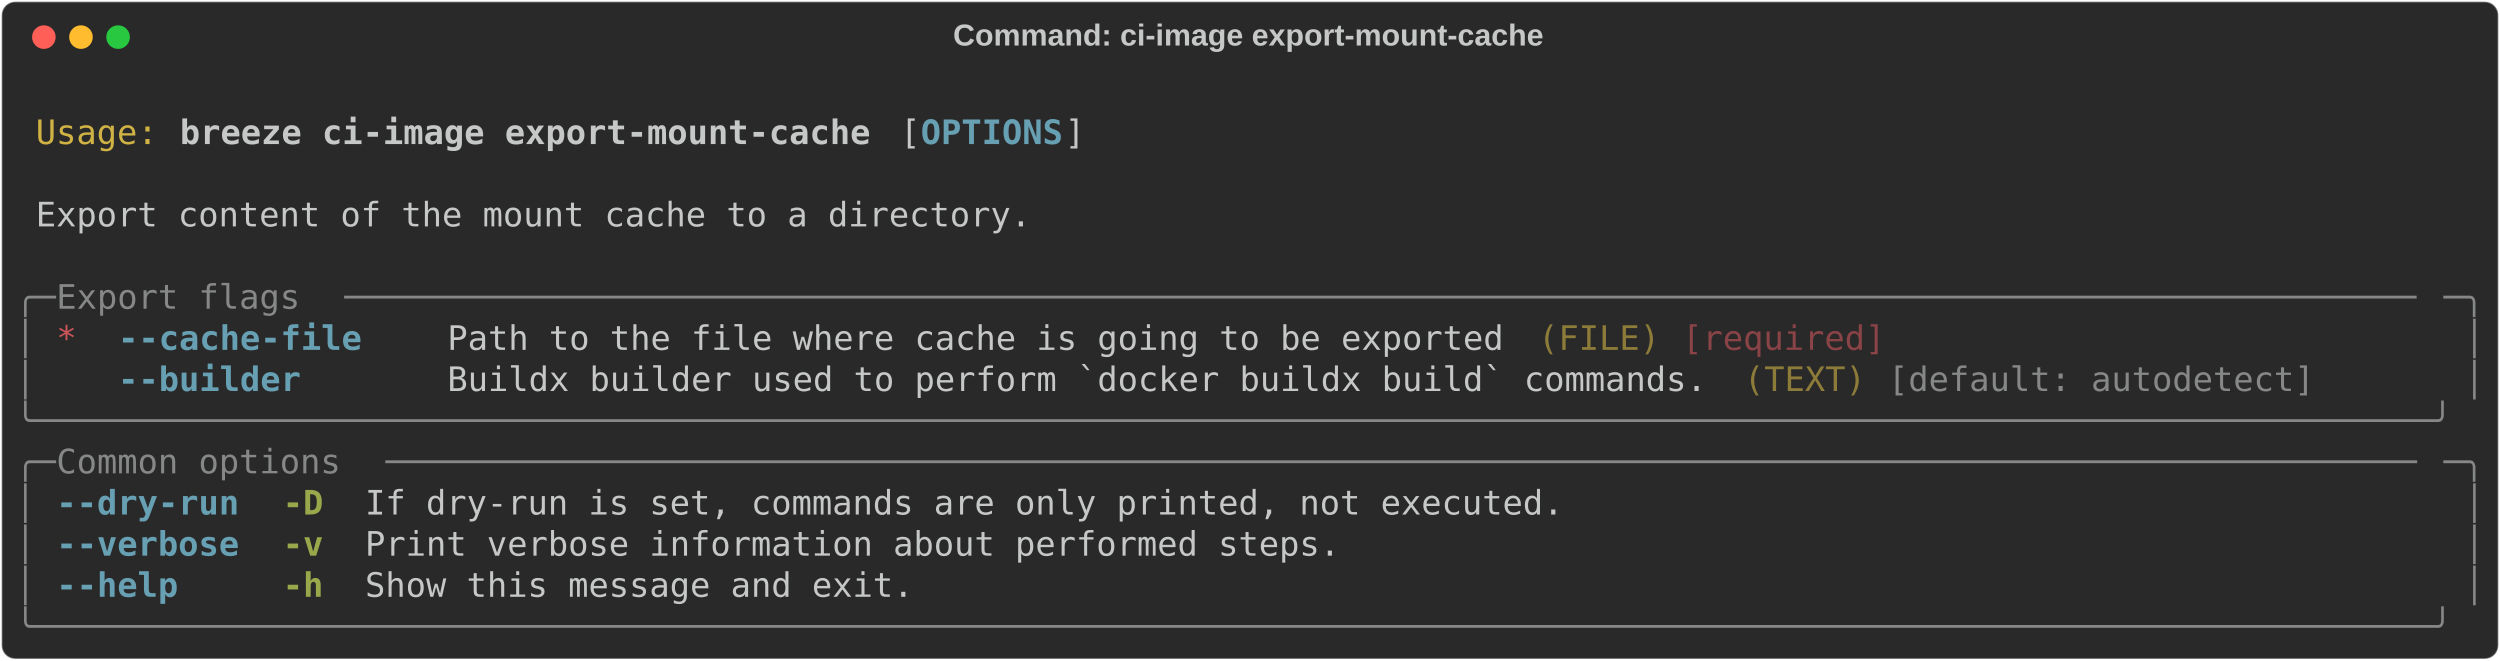
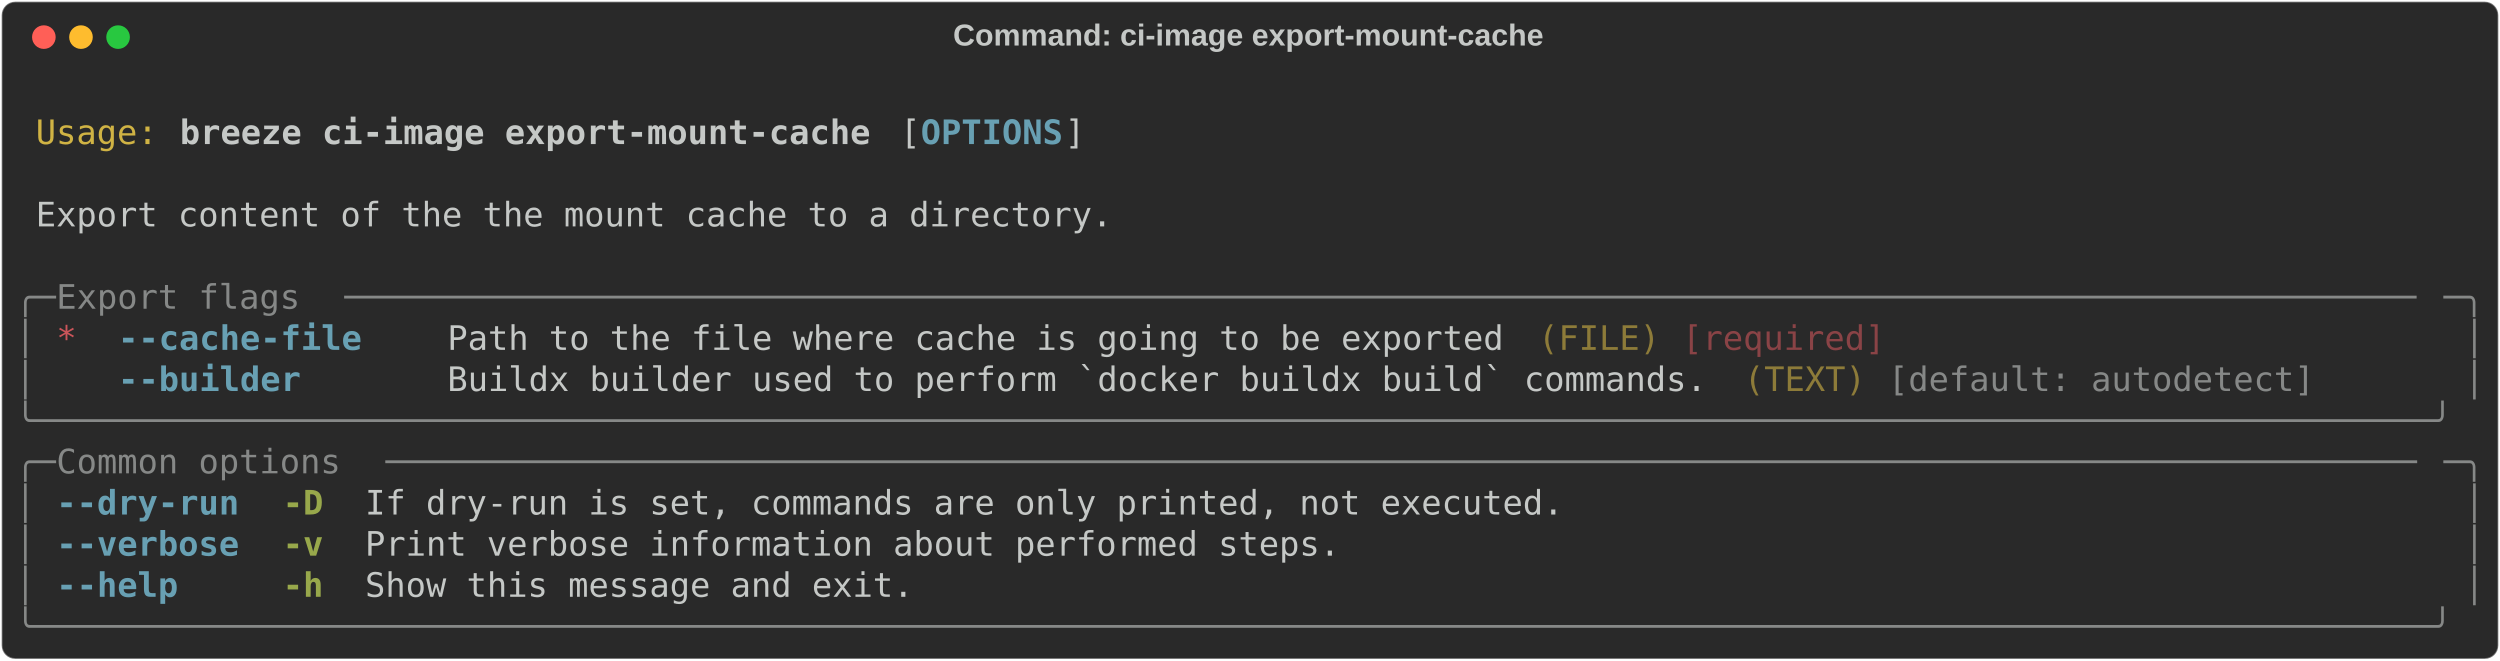
<svg xmlns="http://www.w3.org/2000/svg" class="rich-terminal" viewBox="0 0 1482 391.6">
  <style>

    @font-face {
        font-family: "Fira Code";
        src: local("FiraCode-Regular"),
                url("https://cdnjs.cloudflare.com/ajax/libs/firacode/6.2.0/woff2/FiraCode-Regular.woff2") format("woff2"),
                url("https://cdnjs.cloudflare.com/ajax/libs/firacode/6.2.0/woff/FiraCode-Regular.woff") format("woff");
        font-style: normal;
        font-weight: 400;
    }
    @font-face {
        font-family: "Fira Code";
        src: local("FiraCode-Bold"),
                url("https://cdnjs.cloudflare.com/ajax/libs/firacode/6.2.0/woff2/FiraCode-Bold.woff2") format("woff2"),
                url("https://cdnjs.cloudflare.com/ajax/libs/firacode/6.2.0/woff/FiraCode-Bold.woff") format("woff");
        font-style: bold;
        font-weight: 700;
    }

    .breeze-ci-image-export-mount-cache-matrix {
        font-family: Fira Code, monospace;
        font-size: 20px;
        line-height: 24.4px;
        font-variant-east-asian: full-width;
    }

    .breeze-ci-image-export-mount-cache-title {
        font-size: 18px;
        font-weight: bold;
        font-family: arial;
    }

    .breeze-ci-image-export-mount-cache-r1 { fill: #c5c8c6 }
.breeze-ci-image-export-mount-cache-r2 { fill: #d0b344 }
.breeze-ci-image-export-mount-cache-r3 { fill: #c5c8c6;font-weight: bold }
.breeze-ci-image-export-mount-cache-r4 { fill: #68a0b3;font-weight: bold }
.breeze-ci-image-export-mount-cache-r5 { fill: #868887 }
.breeze-ci-image-export-mount-cache-r6 { fill: #cc555a }
.breeze-ci-image-export-mount-cache-r7 { fill: #8d7b39 }
.breeze-ci-image-export-mount-cache-r8 { fill: #8a4346 }
.breeze-ci-image-export-mount-cache-r9 { fill: #98a84b;font-weight: bold }
    </style>
  <defs>
    <clipPath id="breeze-ci-image-export-mount-cache-clip-terminal">
      <rect x="0" y="0" width="1463.0" height="340.6" />
    </clipPath>
    <clipPath id="breeze-ci-image-export-mount-cache-line-0">
      <rect x="0" y="1.5" width="1464" height="24.65" />
    </clipPath>
    <clipPath id="breeze-ci-image-export-mount-cache-line-1">
      <rect x="0" y="25.9" width="1464" height="24.65" />
    </clipPath>
    <clipPath id="breeze-ci-image-export-mount-cache-line-2">
      <rect x="0" y="50.3" width="1464" height="24.65" />
    </clipPath>
    <clipPath id="breeze-ci-image-export-mount-cache-line-3">
      <rect x="0" y="74.7" width="1464" height="24.65" />
    </clipPath>
    <clipPath id="breeze-ci-image-export-mount-cache-line-4">
      <rect x="0" y="99.1" width="1464" height="24.65" />
    </clipPath>
    <clipPath id="breeze-ci-image-export-mount-cache-line-5">
      <rect x="0" y="123.5" width="1464" height="24.65" />
    </clipPath>
    <clipPath id="breeze-ci-image-export-mount-cache-line-6">
      <rect x="0" y="147.9" width="1464" height="24.65" />
    </clipPath>
    <clipPath id="breeze-ci-image-export-mount-cache-line-7">
      <rect x="0" y="172.3" width="1464" height="24.65" />
    </clipPath>
    <clipPath id="breeze-ci-image-export-mount-cache-line-8">
      <rect x="0" y="196.7" width="1464" height="24.65" />
    </clipPath>
    <clipPath id="breeze-ci-image-export-mount-cache-line-9">
      <rect x="0" y="221.1" width="1464" height="24.65" />
    </clipPath>
    <clipPath id="breeze-ci-image-export-mount-cache-line-10">
      <rect x="0" y="245.5" width="1464" height="24.65" />
    </clipPath>
    <clipPath id="breeze-ci-image-export-mount-cache-line-11">
      <rect x="0" y="269.9" width="1464" height="24.65" />
    </clipPath>
    <clipPath id="breeze-ci-image-export-mount-cache-line-12">
      <rect x="0" y="294.3" width="1464" height="24.65" />
    </clipPath>
  </defs>
  <rect fill="#292929" stroke="rgba(255,255,255,0.35)" stroke-width="1" x="1" y="1" width="1480" height="389.6" rx="8" />
  <text class="breeze-ci-image-export-mount-cache-title" fill="#c5c8c6" text-anchor="middle" x="740" y="27">Command: ci-image export-mount-cache</text>
  <g transform="translate(26,22)">
    <circle cx="0" cy="0" r="7" fill="#ff5f57" />
    <circle cx="22" cy="0" r="7" fill="#febc2e" />
    <circle cx="44" cy="0" r="7" fill="#28c840" />
  </g>
  <g transform="translate(9, 41)" clip-path="url(#breeze-ci-image-export-mount-cache-clip-terminal)">
    <g class="breeze-ci-image-export-mount-cache-matrix">
      <text class="breeze-ci-image-export-mount-cache-r1" x="1464" y="20" textLength="12.2" clip-path="url(#breeze-ci-image-export-mount-cache-line-0)">
</text>
      <text class="breeze-ci-image-export-mount-cache-r2" x="12.2" y="44.4" textLength="73.2" clip-path="url(#breeze-ci-image-export-mount-cache-line-1)">Usage:</text>
      <text class="breeze-ci-image-export-mount-cache-r3" x="97.6" y="44.4" textLength="414.8" clip-path="url(#breeze-ci-image-export-mount-cache-line-1)">breeze ci-image export-mount-cache</text>
      <text class="breeze-ci-image-export-mount-cache-r1" x="524.6" y="44.4" textLength="12.2" clip-path="url(#breeze-ci-image-export-mount-cache-line-1)">[</text>
      <text class="breeze-ci-image-export-mount-cache-r4" x="536.8" y="44.4" textLength="85.4" clip-path="url(#breeze-ci-image-export-mount-cache-line-1)">OPTIONS</text>
      <text class="breeze-ci-image-export-mount-cache-r1" x="622.2" y="44.4" textLength="12.2" clip-path="url(#breeze-ci-image-export-mount-cache-line-1)">]</text>
      <text class="breeze-ci-image-export-mount-cache-r1" x="1464" y="44.4" textLength="12.2" clip-path="url(#breeze-ci-image-export-mount-cache-line-1)">
</text>
      <text class="breeze-ci-image-export-mount-cache-r1" x="1464" y="68.8" textLength="12.2" clip-path="url(#breeze-ci-image-export-mount-cache-line-2)">
</text>
-       <text class="breeze-ci-image-export-mount-cache-r1" x="12.2" y="93.2" textLength="597.8" clip-path="url(#breeze-ci-image-export-mount-cache-line-3)">Export content of the mount cache to a directory.</text>
+       <text class="breeze-ci-image-export-mount-cache-r1" x="12.2" y="93.2" textLength="646.6" clip-path="url(#breeze-ci-image-export-mount-cache-line-3)">Export content of the the mount cache to a directory.</text>
      <text class="breeze-ci-image-export-mount-cache-r1" x="1464" y="93.2" textLength="12.2" clip-path="url(#breeze-ci-image-export-mount-cache-line-3)">
</text>
      <text class="breeze-ci-image-export-mount-cache-r1" x="1464" y="117.6" textLength="12.2" clip-path="url(#breeze-ci-image-export-mount-cache-line-4)">
</text>
      <text class="breeze-ci-image-export-mount-cache-r5" x="0" y="142" textLength="24.4" clip-path="url(#breeze-ci-image-export-mount-cache-line-5)">╭─</text>
      <text class="breeze-ci-image-export-mount-cache-r5" x="24.4" y="142" textLength="170.8" clip-path="url(#breeze-ci-image-export-mount-cache-line-5)"> Export flags </text>
      <text class="breeze-ci-image-export-mount-cache-r5" x="195.2" y="142" textLength="1244.4" clip-path="url(#breeze-ci-image-export-mount-cache-line-5)">──────────────────────────────────────────────────────────────────────────────────────────────────────</text>
      <text class="breeze-ci-image-export-mount-cache-r5" x="1439.6" y="142" textLength="24.4" clip-path="url(#breeze-ci-image-export-mount-cache-line-5)">─╮</text>
      <text class="breeze-ci-image-export-mount-cache-r1" x="1464" y="142" textLength="12.2" clip-path="url(#breeze-ci-image-export-mount-cache-line-5)">
</text>
      <text class="breeze-ci-image-export-mount-cache-r5" x="0" y="166.4" textLength="12.2" clip-path="url(#breeze-ci-image-export-mount-cache-line-6)">│</text>
      <text class="breeze-ci-image-export-mount-cache-r6" x="24.4" y="166.4" textLength="12.2" clip-path="url(#breeze-ci-image-export-mount-cache-line-6)">*</text>
      <text class="breeze-ci-image-export-mount-cache-r4" x="61" y="166.4" textLength="146.4" clip-path="url(#breeze-ci-image-export-mount-cache-line-6)">--cache-file</text>
      <text class="breeze-ci-image-export-mount-cache-r1" x="256.2" y="166.4" textLength="634.4" clip-path="url(#breeze-ci-image-export-mount-cache-line-6)">Path to the file where cache is going to be exported</text>
      <text class="breeze-ci-image-export-mount-cache-r7" x="902.8" y="166.4" textLength="73.2" clip-path="url(#breeze-ci-image-export-mount-cache-line-6)">(FILE)</text>
      <text class="breeze-ci-image-export-mount-cache-r8" x="988.2" y="166.4" textLength="122" clip-path="url(#breeze-ci-image-export-mount-cache-line-6)">[required]</text>
      <text class="breeze-ci-image-export-mount-cache-r5" x="1451.8" y="166.4" textLength="12.2" clip-path="url(#breeze-ci-image-export-mount-cache-line-6)">│</text>
      <text class="breeze-ci-image-export-mount-cache-r1" x="1464" y="166.4" textLength="12.2" clip-path="url(#breeze-ci-image-export-mount-cache-line-6)">
</text>
      <text class="breeze-ci-image-export-mount-cache-r5" x="0" y="190.8" textLength="12.2" clip-path="url(#breeze-ci-image-export-mount-cache-line-7)">│</text>
      <text class="breeze-ci-image-export-mount-cache-r4" x="61" y="190.8" textLength="109.8" clip-path="url(#breeze-ci-image-export-mount-cache-line-7)">--builder</text>
      <text class="breeze-ci-image-export-mount-cache-r1" x="256.2" y="190.8" textLength="756.4" clip-path="url(#breeze-ci-image-export-mount-cache-line-7)">Buildx builder used to perform `docker buildx build` commands.</text>
      <text class="breeze-ci-image-export-mount-cache-r7" x="1024.8" y="190.8" textLength="73.2" clip-path="url(#breeze-ci-image-export-mount-cache-line-7)">(TEXT)</text>
      <text class="breeze-ci-image-export-mount-cache-r5" x="1110.2" y="190.8" textLength="256.2" clip-path="url(#breeze-ci-image-export-mount-cache-line-7)">[default: autodetect]</text>
      <text class="breeze-ci-image-export-mount-cache-r5" x="1451.8" y="190.8" textLength="12.2" clip-path="url(#breeze-ci-image-export-mount-cache-line-7)">│</text>
      <text class="breeze-ci-image-export-mount-cache-r1" x="1464" y="190.8" textLength="12.2" clip-path="url(#breeze-ci-image-export-mount-cache-line-7)">
</text>
      <text class="breeze-ci-image-export-mount-cache-r5" x="0" y="215.2" textLength="1464" clip-path="url(#breeze-ci-image-export-mount-cache-line-8)">╰──────────────────────────────────────────────────────────────────────────────────────────────────────────────────────╯</text>
      <text class="breeze-ci-image-export-mount-cache-r1" x="1464" y="215.2" textLength="12.2" clip-path="url(#breeze-ci-image-export-mount-cache-line-8)">
</text>
      <text class="breeze-ci-image-export-mount-cache-r5" x="0" y="239.6" textLength="24.4" clip-path="url(#breeze-ci-image-export-mount-cache-line-9)">╭─</text>
      <text class="breeze-ci-image-export-mount-cache-r5" x="24.4" y="239.6" textLength="195.2" clip-path="url(#breeze-ci-image-export-mount-cache-line-9)"> Common options </text>
      <text class="breeze-ci-image-export-mount-cache-r5" x="219.6" y="239.6" textLength="1220" clip-path="url(#breeze-ci-image-export-mount-cache-line-9)">────────────────────────────────────────────────────────────────────────────────────────────────────</text>
      <text class="breeze-ci-image-export-mount-cache-r5" x="1439.6" y="239.6" textLength="24.4" clip-path="url(#breeze-ci-image-export-mount-cache-line-9)">─╮</text>
      <text class="breeze-ci-image-export-mount-cache-r1" x="1464" y="239.6" textLength="12.2" clip-path="url(#breeze-ci-image-export-mount-cache-line-9)">
</text>
      <text class="breeze-ci-image-export-mount-cache-r5" x="0" y="264" textLength="12.2" clip-path="url(#breeze-ci-image-export-mount-cache-line-10)">│</text>
      <text class="breeze-ci-image-export-mount-cache-r4" x="24.4" y="264" textLength="109.8" clip-path="url(#breeze-ci-image-export-mount-cache-line-10)">--dry-run</text>
      <text class="breeze-ci-image-export-mount-cache-r9" x="158.6" y="264" textLength="24.4" clip-path="url(#breeze-ci-image-export-mount-cache-line-10)">-D</text>
      <text class="breeze-ci-image-export-mount-cache-r1" x="207.4" y="264" textLength="719.8" clip-path="url(#breeze-ci-image-export-mount-cache-line-10)">If dry-run is set, commands are only printed, not executed.</text>
      <text class="breeze-ci-image-export-mount-cache-r5" x="1451.8" y="264" textLength="12.2" clip-path="url(#breeze-ci-image-export-mount-cache-line-10)">│</text>
      <text class="breeze-ci-image-export-mount-cache-r1" x="1464" y="264" textLength="12.2" clip-path="url(#breeze-ci-image-export-mount-cache-line-10)">
</text>
      <text class="breeze-ci-image-export-mount-cache-r5" x="0" y="288.4" textLength="12.2" clip-path="url(#breeze-ci-image-export-mount-cache-line-11)">│</text>
      <text class="breeze-ci-image-export-mount-cache-r4" x="24.4" y="288.4" textLength="109.8" clip-path="url(#breeze-ci-image-export-mount-cache-line-11)">--verbose</text>
      <text class="breeze-ci-image-export-mount-cache-r9" x="158.6" y="288.4" textLength="24.4" clip-path="url(#breeze-ci-image-export-mount-cache-line-11)">-v</text>
      <text class="breeze-ci-image-export-mount-cache-r1" x="207.4" y="288.4" textLength="585.6" clip-path="url(#breeze-ci-image-export-mount-cache-line-11)">Print verbose information about performed steps.</text>
      <text class="breeze-ci-image-export-mount-cache-r5" x="1451.8" y="288.4" textLength="12.2" clip-path="url(#breeze-ci-image-export-mount-cache-line-11)">│</text>
      <text class="breeze-ci-image-export-mount-cache-r1" x="1464" y="288.4" textLength="12.2" clip-path="url(#breeze-ci-image-export-mount-cache-line-11)">
</text>
      <text class="breeze-ci-image-export-mount-cache-r5" x="0" y="312.8" textLength="12.2" clip-path="url(#breeze-ci-image-export-mount-cache-line-12)">│</text>
      <text class="breeze-ci-image-export-mount-cache-r4" x="24.4" y="312.8" textLength="73.2" clip-path="url(#breeze-ci-image-export-mount-cache-line-12)">--help</text>
      <text class="breeze-ci-image-export-mount-cache-r9" x="158.6" y="312.8" textLength="24.4" clip-path="url(#breeze-ci-image-export-mount-cache-line-12)">-h</text>
      <text class="breeze-ci-image-export-mount-cache-r1" x="207.4" y="312.8" textLength="329.4" clip-path="url(#breeze-ci-image-export-mount-cache-line-12)">Show this message and exit.</text>
      <text class="breeze-ci-image-export-mount-cache-r5" x="1451.8" y="312.8" textLength="12.2" clip-path="url(#breeze-ci-image-export-mount-cache-line-12)">│</text>
      <text class="breeze-ci-image-export-mount-cache-r1" x="1464" y="312.8" textLength="12.2" clip-path="url(#breeze-ci-image-export-mount-cache-line-12)">
</text>
      <text class="breeze-ci-image-export-mount-cache-r5" x="0" y="337.2" textLength="1464" clip-path="url(#breeze-ci-image-export-mount-cache-line-13)">╰──────────────────────────────────────────────────────────────────────────────────────────────────────────────────────╯</text>
      <text class="breeze-ci-image-export-mount-cache-r1" x="1464" y="337.2" textLength="12.2" clip-path="url(#breeze-ci-image-export-mount-cache-line-13)">
</text>
    </g>
  </g>
</svg>
